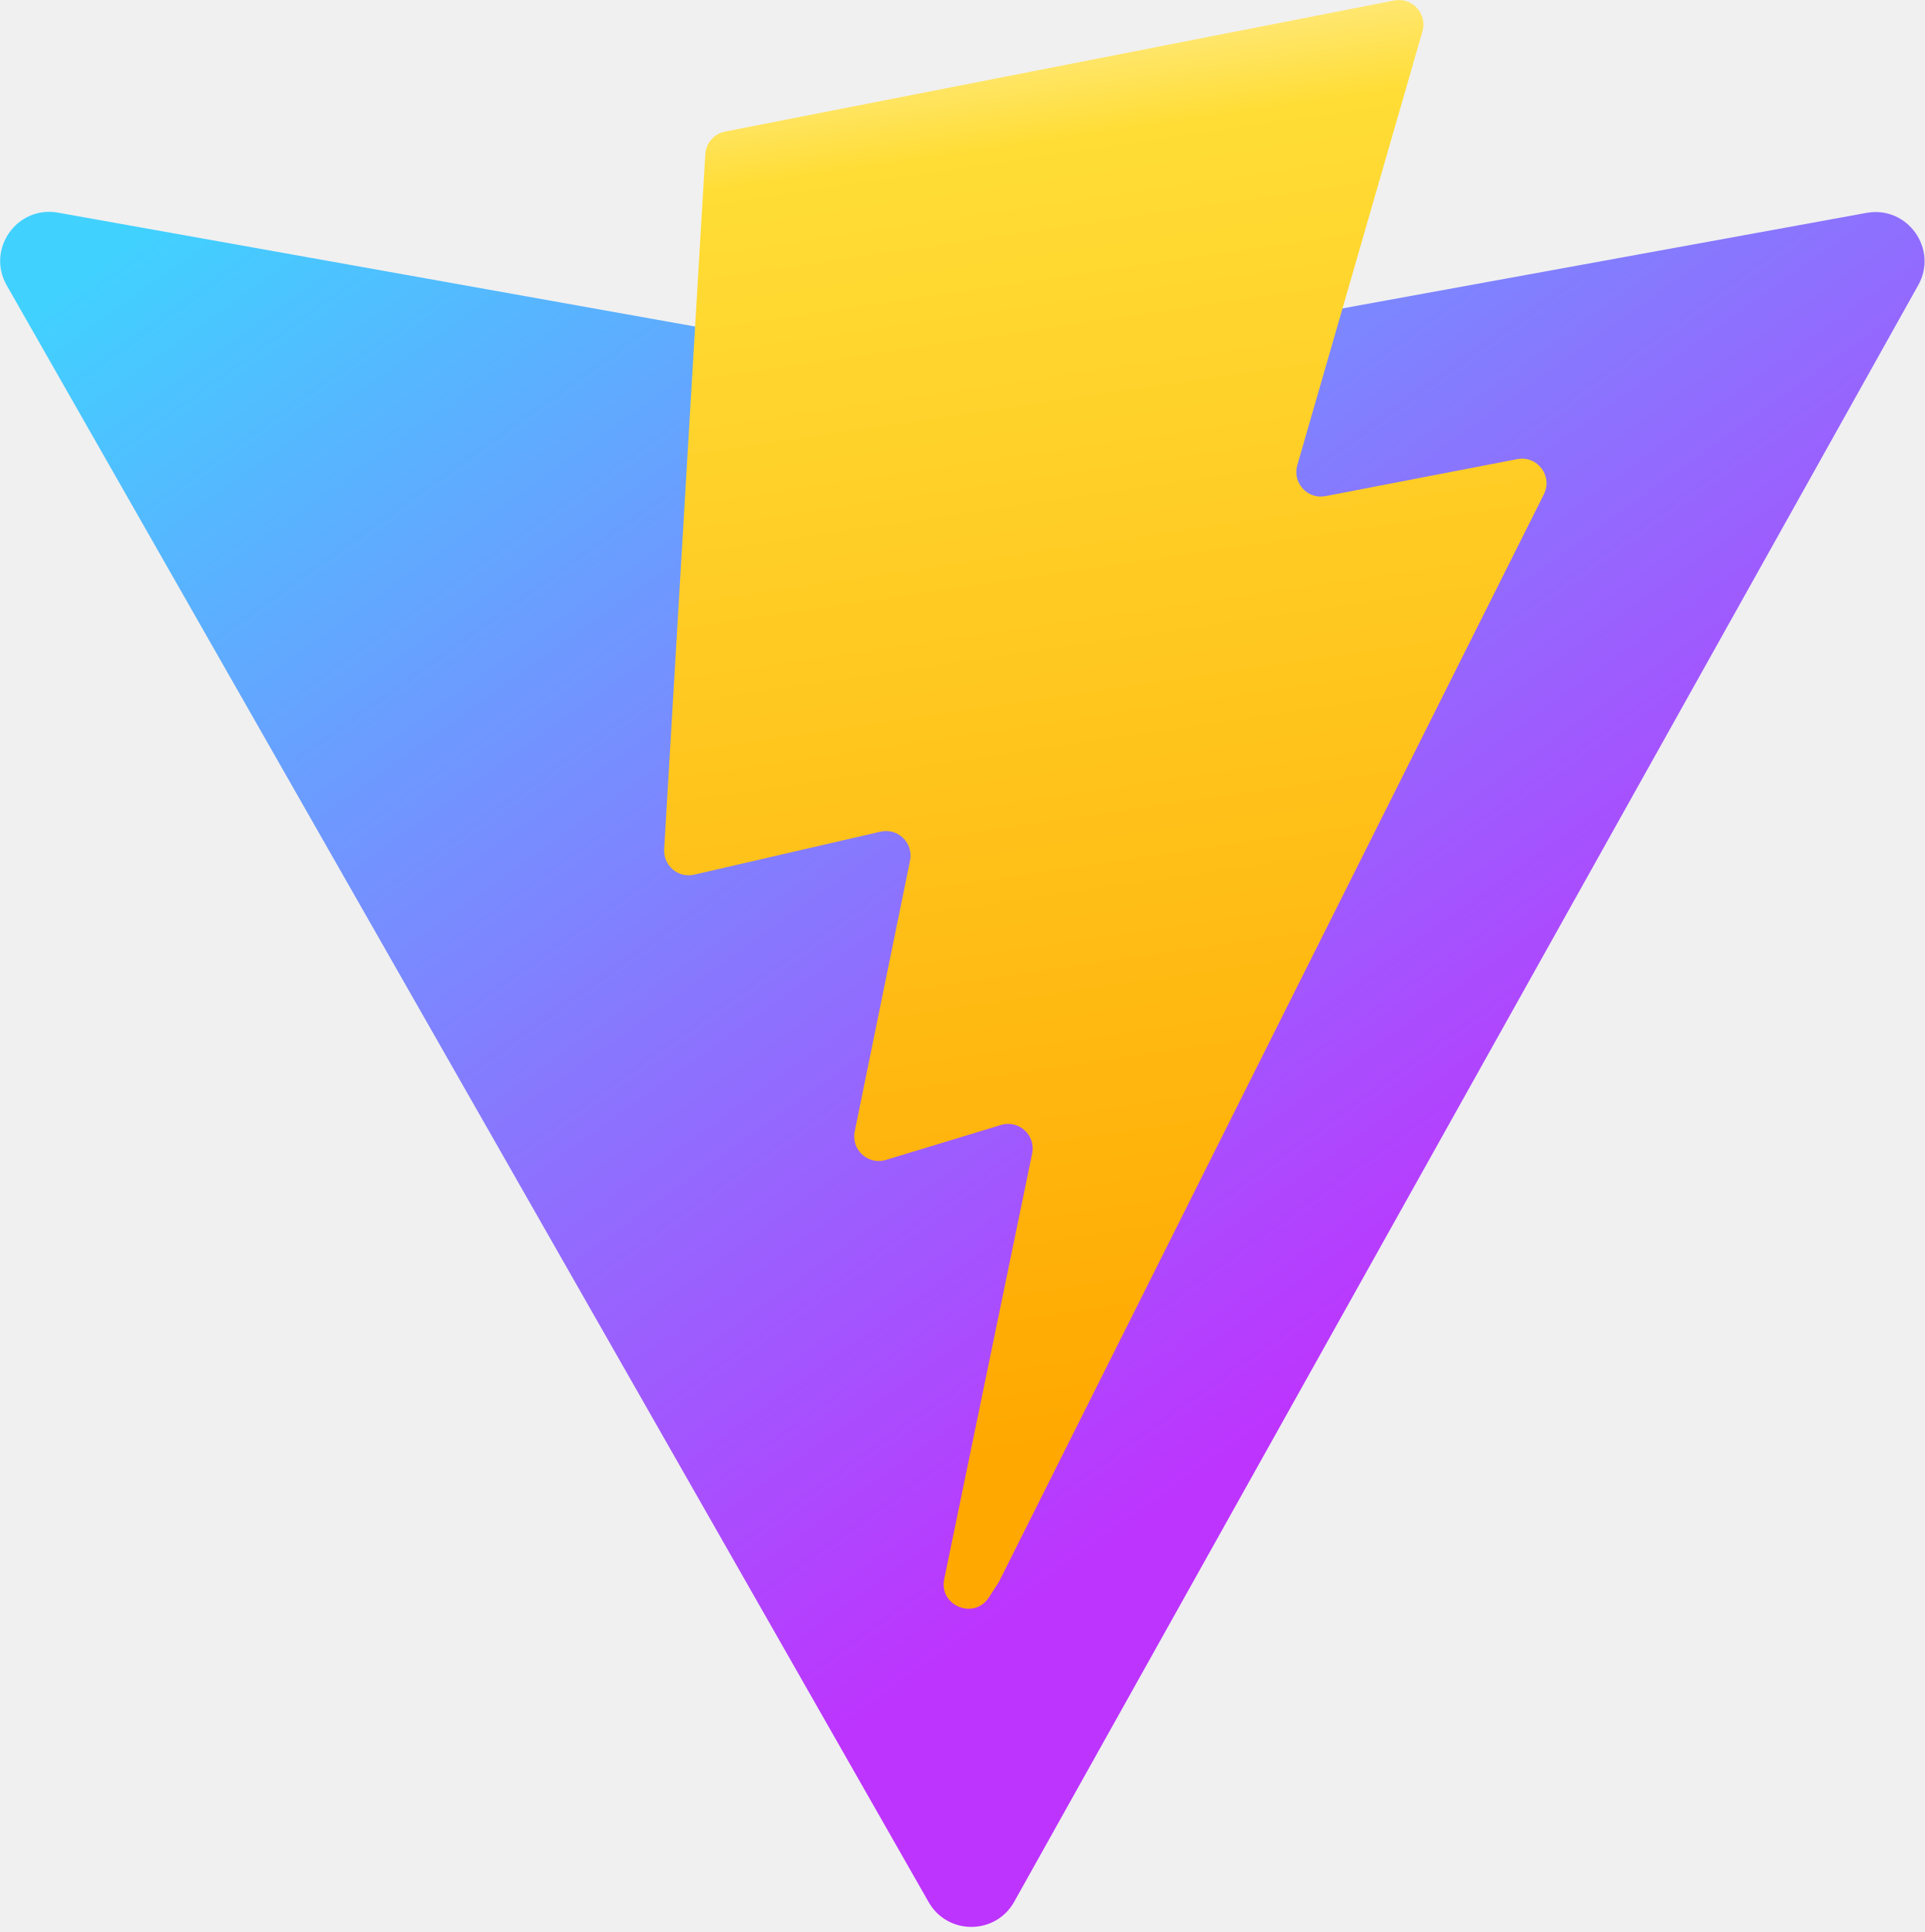
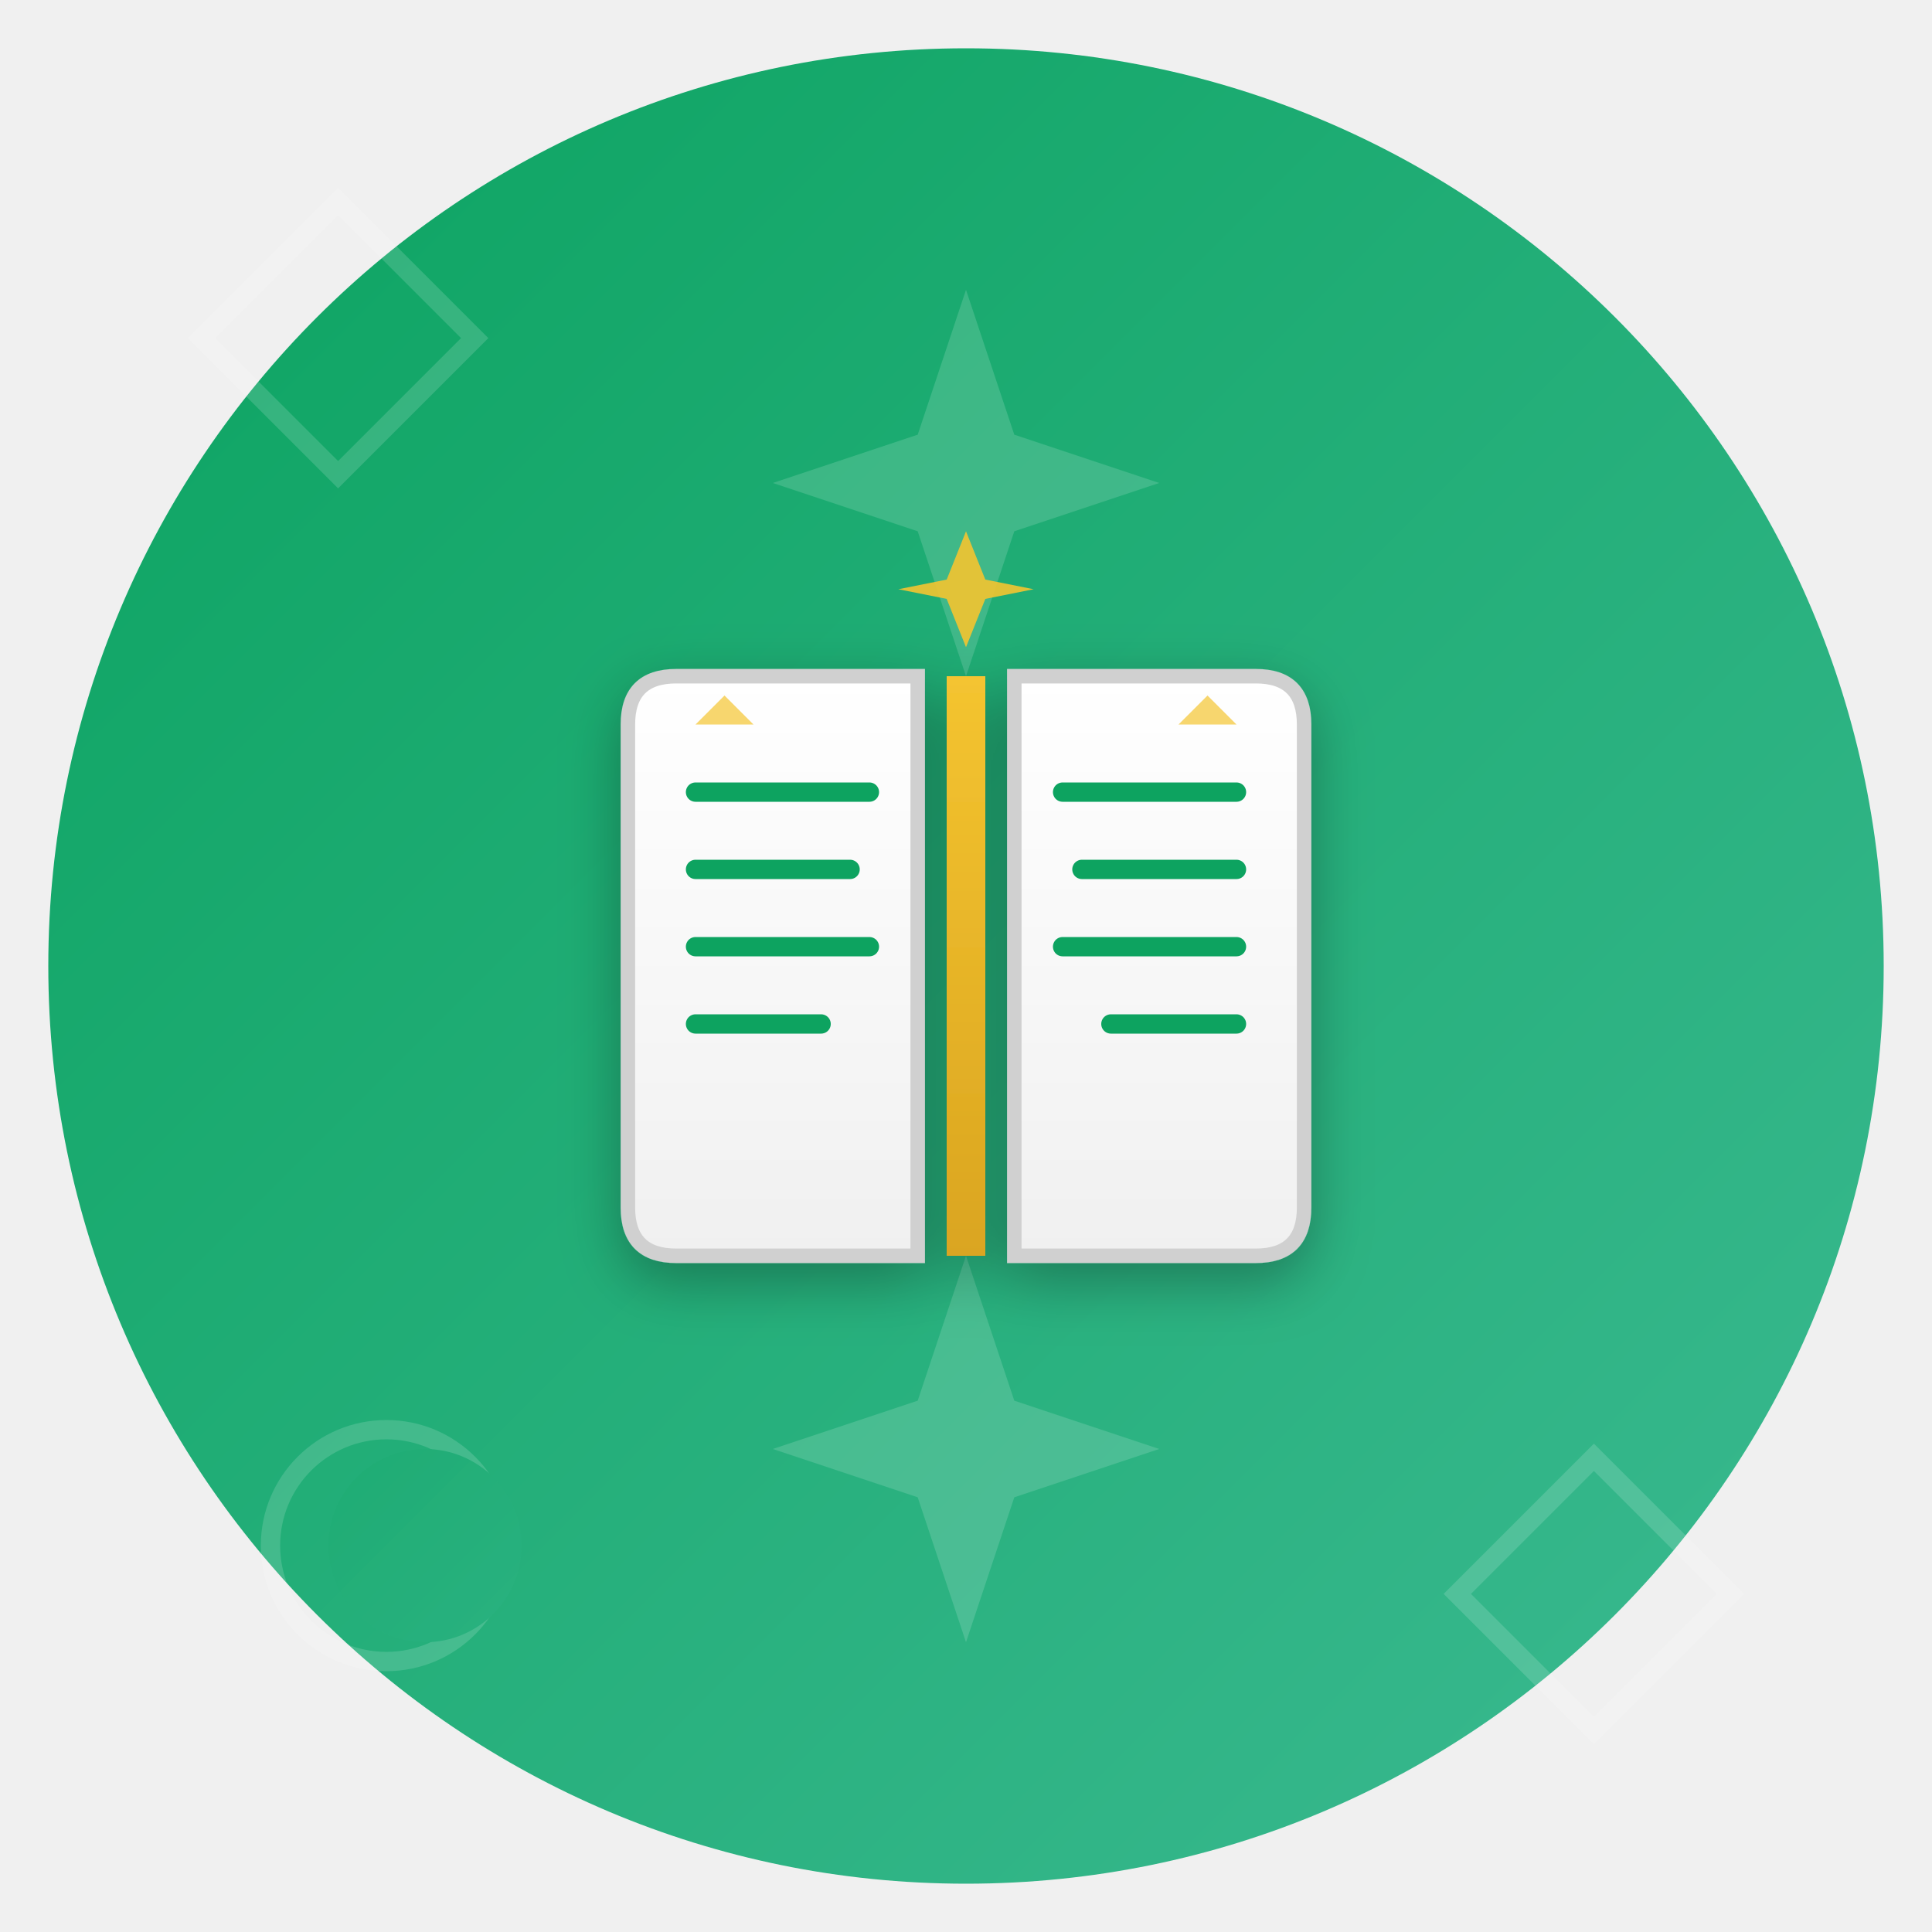
- <svg xmlns="http://www.w3.org/2000/svg" aria-hidden="true" role="img" class="iconify iconify--logos" width="31.88" height="32" preserveAspectRatio="xMidYMid meet" viewBox="0 0 256 257">
+ <svg xmlns="http://www.w3.org/2000/svg" viewBox="0 0 200 200">
  <defs>
-     <linearGradient id="IconifyId1813088fe1fbc01fb466" x1="-.828%" x2="57.636%" y1="7.652%" y2="78.411%">
-       <stop offset="0%" stop-color="#41D1FF" />
-       <stop offset="100%" stop-color="#BD34FE" />
+     <linearGradient id="bgGradient" x1="0%" y1="0%" x2="100%" y2="100%">
+       <stop offset="0%" style="stop-color:#0ba360;stop-opacity:1" />
+       <stop offset="100%" style="stop-color:#3cba92;stop-opacity:1" />
    </linearGradient>
-     <linearGradient id="IconifyId1813088fe1fbc01fb467" x1="43.376%" x2="50.316%" y1="2.242%" y2="89.03%">
-       <stop offset="0%" stop-color="#FFEA83" />
-       <stop offset="8.333%" stop-color="#FFDD35" />
-       <stop offset="100%" stop-color="#FFA800" />
+     <linearGradient id="bookGradient" x1="0%" y1="0%" x2="0%" y2="100%">
+       <stop offset="0%" style="stop-color:#ffffff;stop-opacity:1" />
+       <stop offset="100%" style="stop-color:#f0f0f0;stop-opacity:1" />
    </linearGradient>
+     <linearGradient id="spineGradient" x1="0%" y1="0%" x2="0%" y2="100%">
+       <stop offset="0%" style="stop-color:#f4c430;stop-opacity:1" />
+       <stop offset="100%" style="stop-color:#daa520;stop-opacity:1" />
+     </linearGradient>
+     <filter id="shadow" x="-50%" y="-50%" width="200%" height="200%">
+       <feGaussianBlur in="SourceAlpha" stdDeviation="3" />
+       <feOffset dx="0" dy="2" result="offsetblur" />
+       <feComponentTransfer>
+         <feFuncA type="linear" slope="0.3" />
+       </feComponentTransfer>
+       <feMerge>
+         <feMergeNode />
+         <feMergeNode in="SourceGraphic" />
+       </feMerge>
+     </filter>
  </defs>
-   <path fill="url(#IconifyId1813088fe1fbc01fb466)" d="M255.153 37.938L134.897 252.976c-2.483 4.44-8.862 4.466-11.382.048L.875 37.958c-2.746-4.814 1.371-10.646 6.827-9.67l120.385 21.517a6.537 6.537 0 0 0 2.322-.004l117.867-21.483c5.438-.991 9.574 4.796 6.877 9.62Z" />
-   <path fill="url(#IconifyId1813088fe1fbc01fb467)" d="M185.432.063L96.44 17.501a3.268 3.268 0 0 0-2.634 3.014l-5.474 92.456a3.268 3.268 0 0 0 3.997 3.378l24.777-5.718c2.318-.535 4.413 1.507 3.936 3.838l-7.361 36.047c-.495 2.426 1.782 4.5 4.151 3.78l15.304-4.649c2.372-.72 4.652 1.36 4.15 3.788l-11.698 56.621c-.732 3.542 3.979 5.473 5.943 2.437l1.313-2.028l72.516-144.72c1.215-2.423-.88-5.186-3.54-4.672l-25.505 4.922c-2.396.462-4.435-1.77-3.759-4.114l16.646-57.705c.677-2.35-1.37-4.583-3.769-4.113Z" />
+   <circle cx="100" cy="100" r="95" fill="url(#bgGradient)" />
+   <g opacity="0.15">
+     <path d="M 100 30 L 105 45 L 120 50 L 105 55 L 100 70 L 95 55 L 80 50 L 95 45 Z" fill="white" />
+     <path d="M 100 130 L 105 145 L 120 150 L 105 155 L 100 170 L 95 155 L 80 150 L 95 145 Z" fill="white" />
+     <rect x="25" y="25" width="20" height="20" fill="none" stroke="white" stroke-width="2" transform="rotate(45 35 35)" />
+     <rect x="155" y="155" width="20" height="20" fill="none" stroke="white" stroke-width="2" transform="rotate(45 165 165)" />
+     <circle cx="40" cy="160" r="12" fill="none" stroke="white" stroke-width="2" />
+     <circle cx="44" cy="160" r="10" fill="url(#bgGradient)" />
+   </g>
+   <g filter="url(#shadow)">
+     <path d="M 65 75 Q 65 70 70 70 L 95 70 L 95 130 L 70 130 Q 65 130 65 125 Z" fill="url(#bookGradient)" stroke="#d0d0d0" stroke-width="1.5" />
+     <path d="M 105 70 L 130 70 Q 135 70 135 75 L 135 125 Q 135 130 130 130 L 105 130 Z" fill="url(#bookGradient)" stroke="#d0d0d0" stroke-width="1.5" />
+     <rect x="98" y="70" width="4" height="60" fill="url(#spineGradient)" />
+     <line x1="72" y1="82" x2="90" y2="82" stroke="#0ba360" stroke-width="2" stroke-linecap="round" />
+     <line x1="72" y1="90" x2="88" y2="90" stroke="#0ba360" stroke-width="2" stroke-linecap="round" />
+     <line x1="72" y1="98" x2="90" y2="98" stroke="#0ba360" stroke-width="2" stroke-linecap="round" />
+     <line x1="72" y1="106" x2="85" y2="106" stroke="#0ba360" stroke-width="2" stroke-linecap="round" />
+     <line x1="110" y1="82" x2="128" y2="82" stroke="#0ba360" stroke-width="2" stroke-linecap="round" />
+     <line x1="112" y1="90" x2="128" y2="90" stroke="#0ba360" stroke-width="2" stroke-linecap="round" />
+     <line x1="110" y1="98" x2="128" y2="98" stroke="#0ba360" stroke-width="2" stroke-linecap="round" />
+     <line x1="115" y1="106" x2="128" y2="106" stroke="#0ba360" stroke-width="2" stroke-linecap="round" />
+     <path d="M 72 75 L 78 75 L 75 72 Z" fill="#f4c430" opacity="0.7" />
+     <path d="M 128 75 L 122 75 L 125 72 Z" fill="#f4c430" opacity="0.7" />
+   </g>
+   <path d="M 100 55 L 102 60 L 107 61 L 102 62 L 100 67 L 98 62 L 93 61 L 98 60 Z" fill="#f4c430" opacity="0.9" />
</svg>
